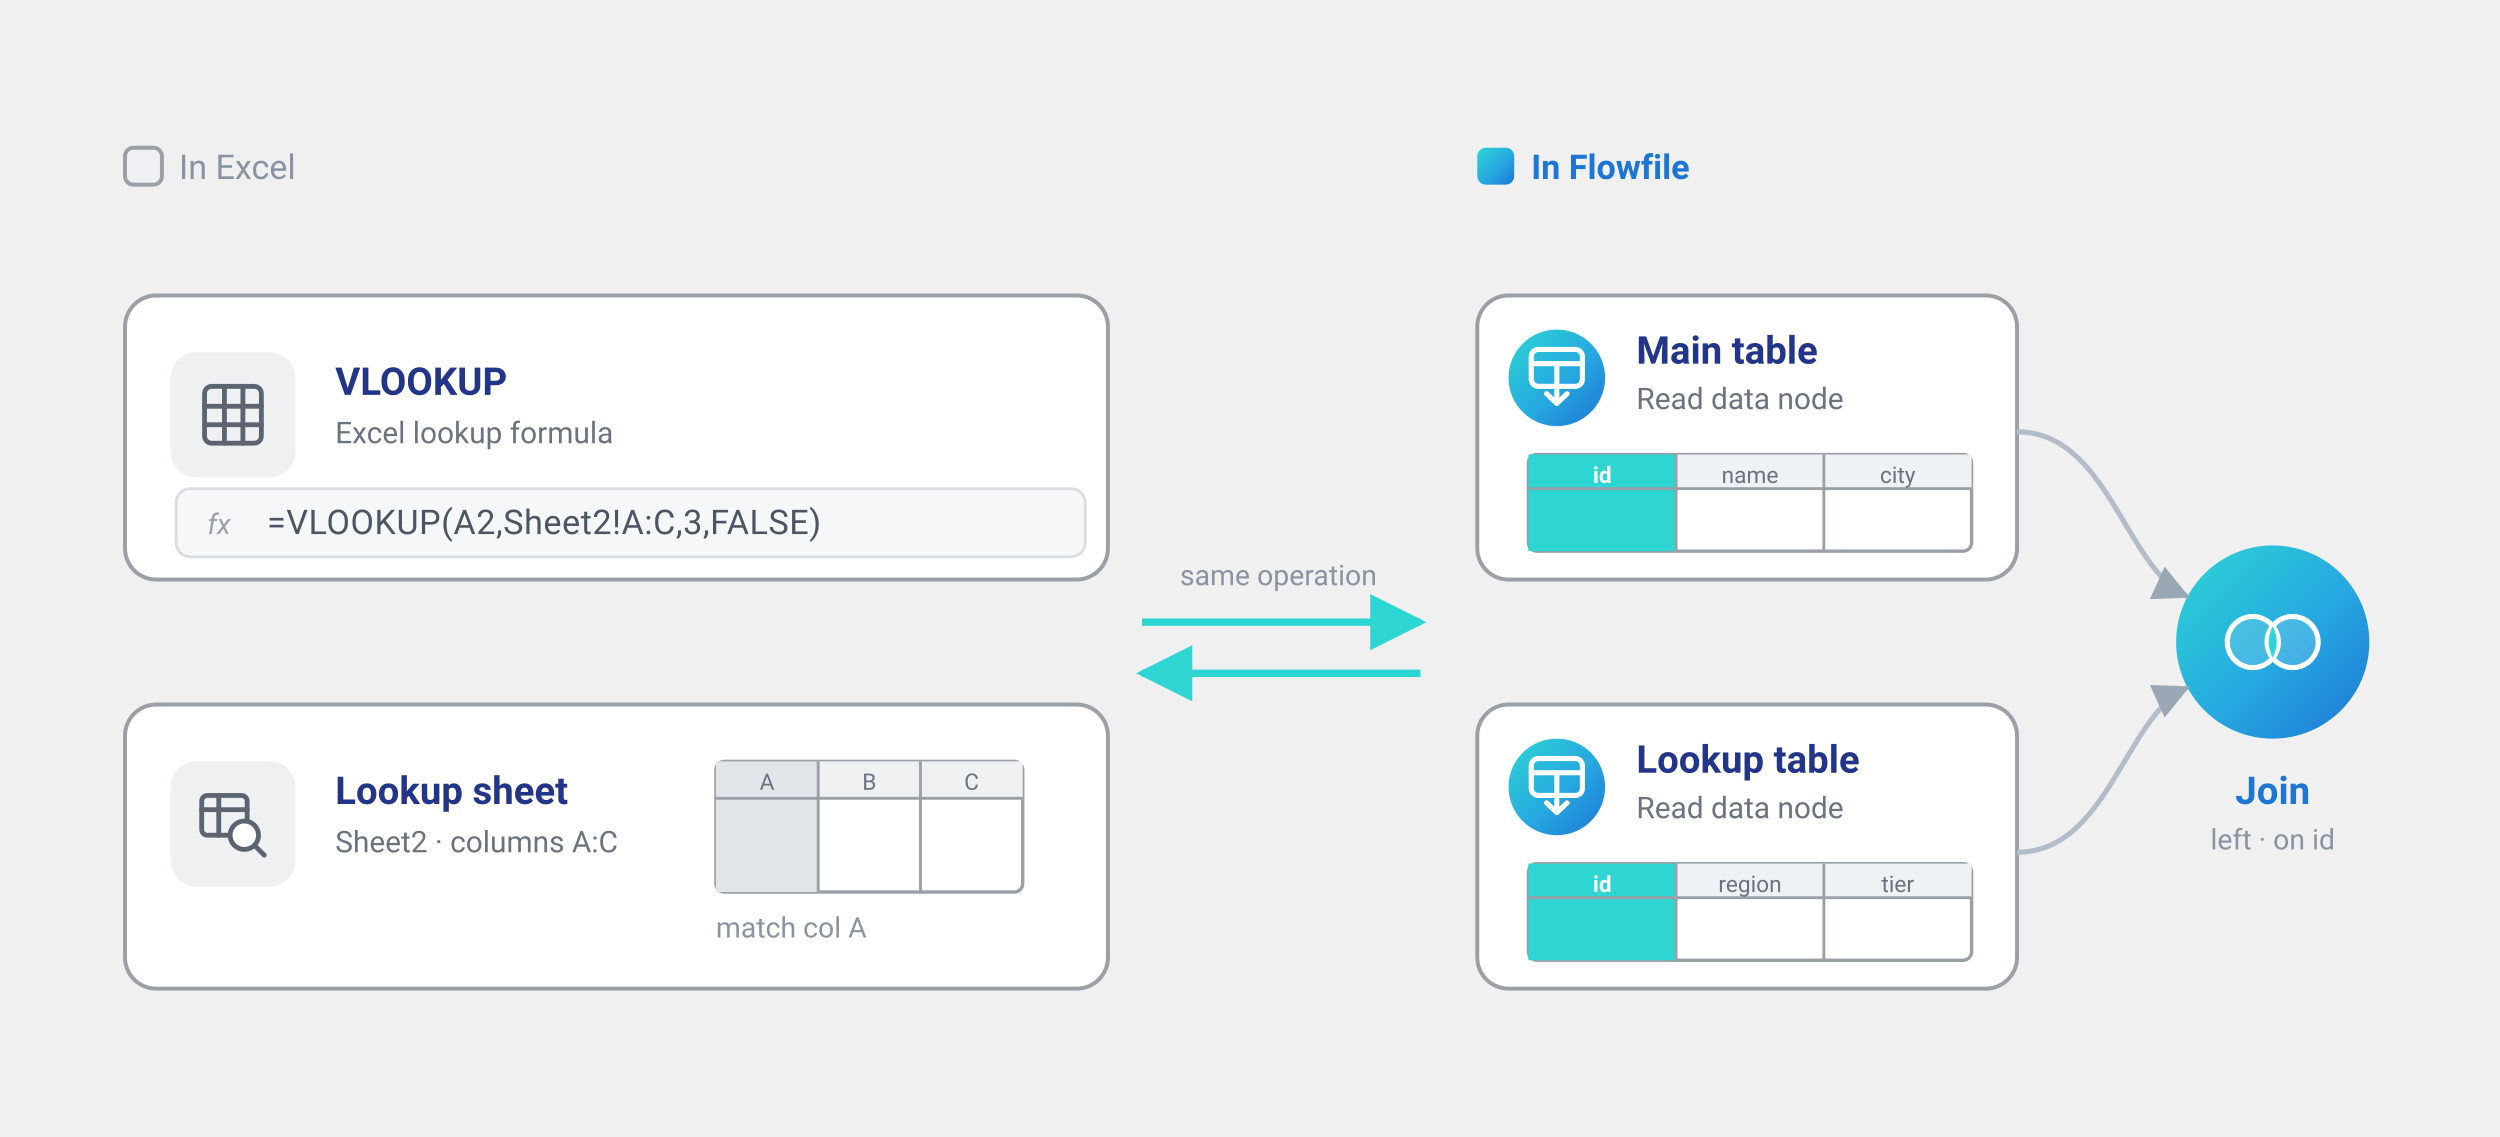
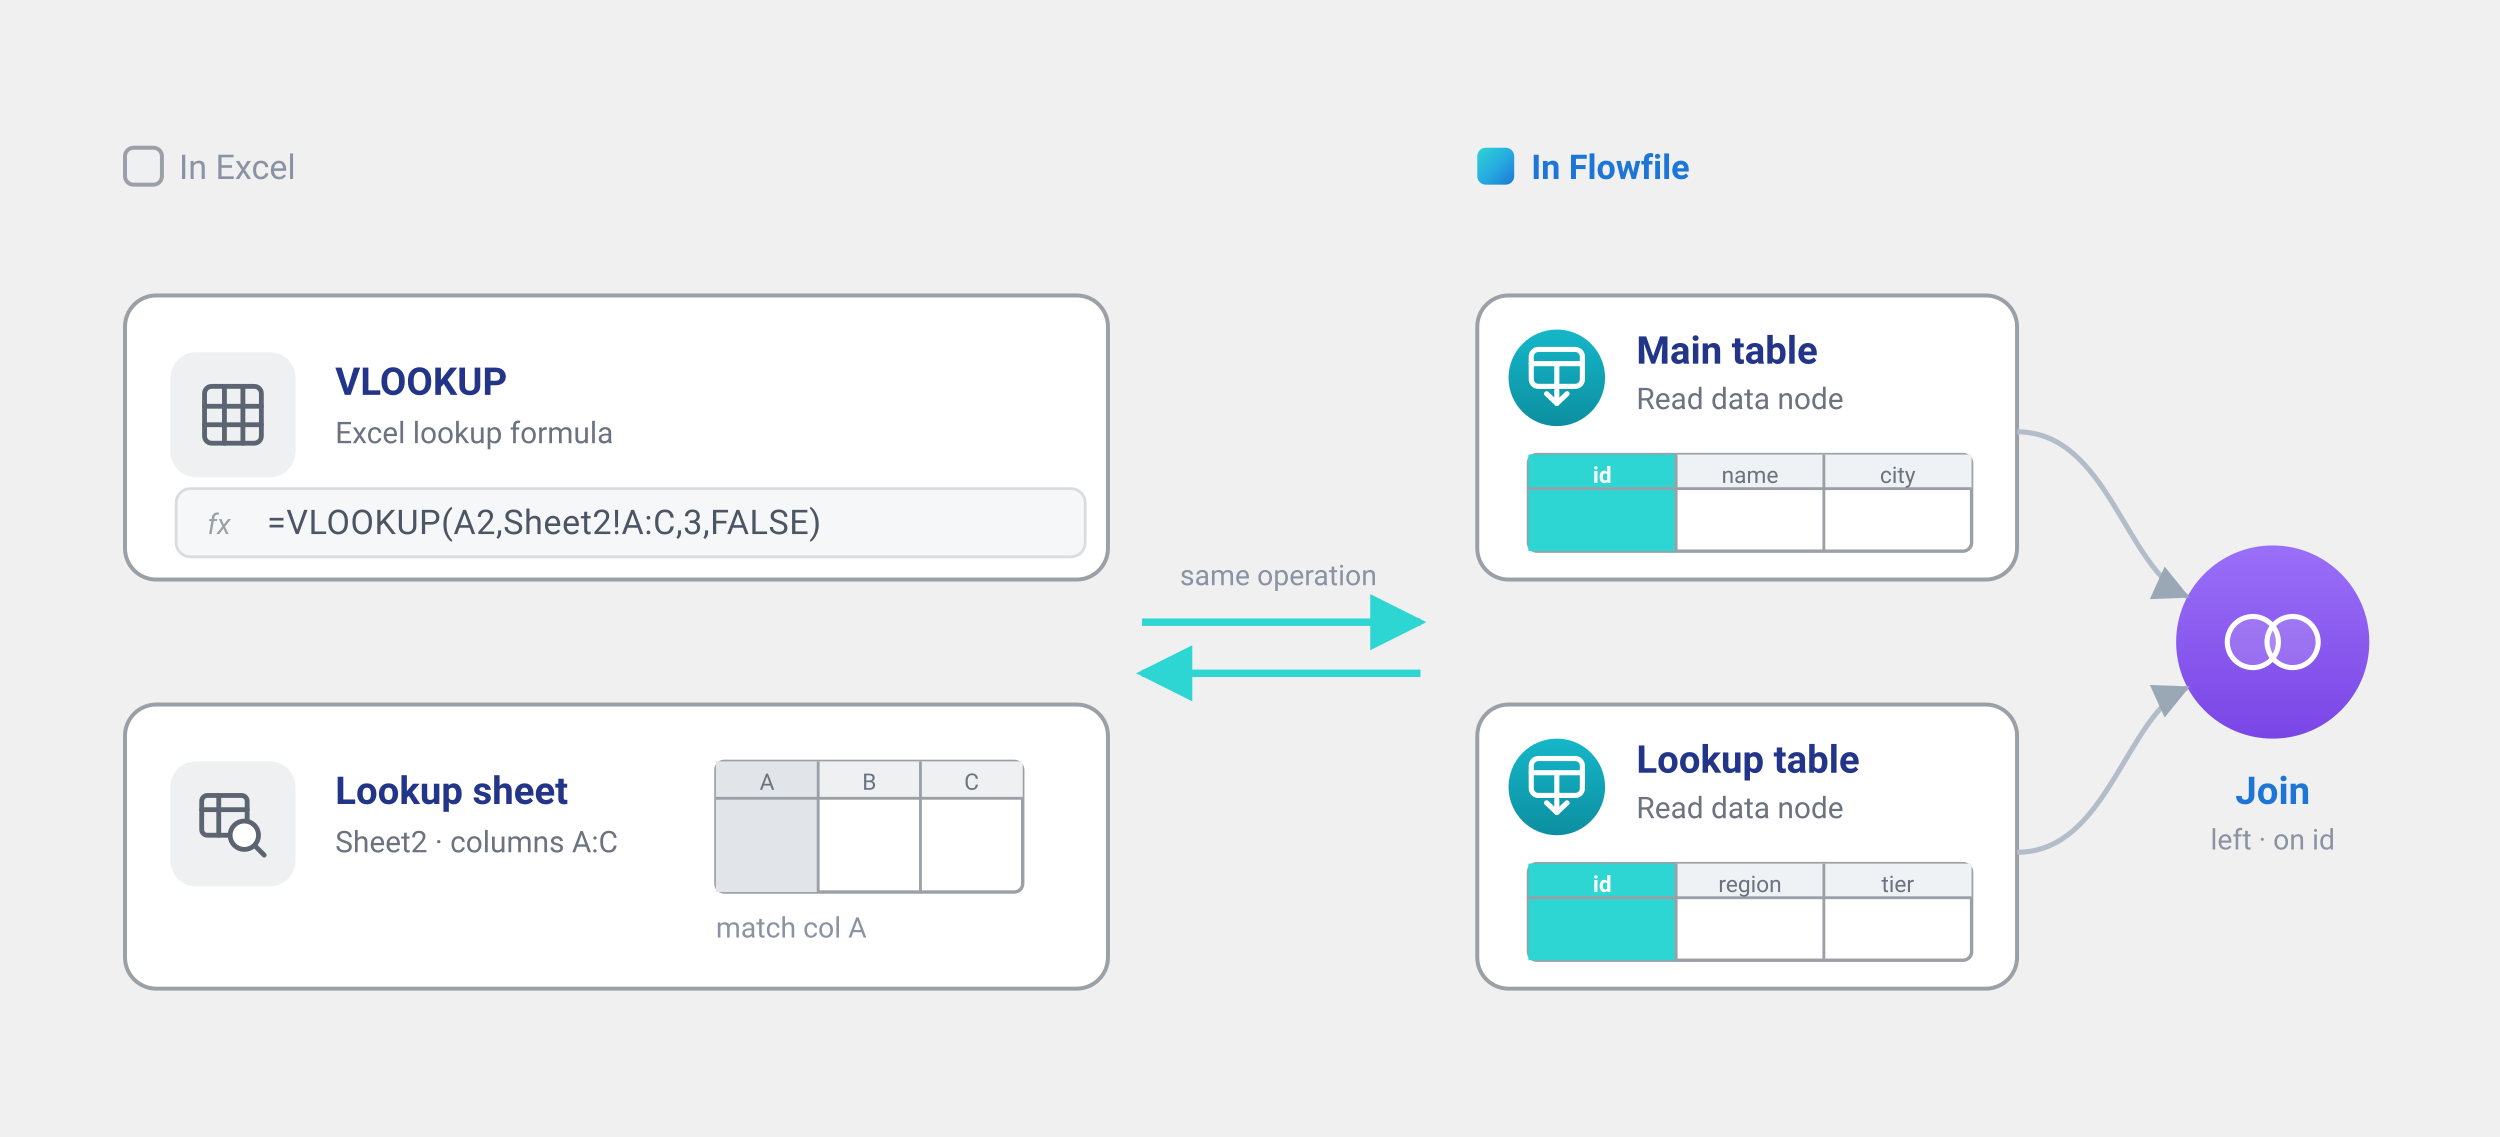
<svg xmlns="http://www.w3.org/2000/svg" viewBox="0 0 880 400" role="img" aria-label="A side-by-side translation showing that an Excel VLOOKUP formula matching on a key column is the same operation as a Flowfile Join node that combines two Read-data tables on a highlighted key column.">
  <defs>
    <linearGradient id="brand" x1="0" y1="0" x2="1" y2="1">
      <stop offset="0" stop-color="#2DD5D3" />
      <stop offset="0.55" stop-color="#26A8E0" />
      <stop offset="1" stop-color="#1D76D6" />
+     </linearGradient>
+     <linearGradient id="g_read" x1="0" y1="0" x2="0" y2="1">
+       <stop offset="0" stop-color="#15B6C9" />
+       <stop offset="1" stop-color="#0C8FA0" />
+     </linearGradient>
+     <linearGradient id="g_join" x1="0" y1="0" x2="0" y2="1">
+       <stop offset="0" stop-color="#9A6FF8" />
+       <stop offset="1" stop-color="#7A45E6" />
    </linearGradient>
    <marker id="ah" markerWidth="10" markerHeight="10" refX="7.5" refY="4.5" orient="auto">
      <path d="M1,1 L8,4.5 L1,8 Z" fill="#9aa8b6" />
    </marker>
    <marker id="ahc" markerWidth="11" markerHeight="11" refX="7.8" refY="5" orient="auto">
      <path d="M1,1.2 L8.6,5 L1,8.8 Z" fill="#2DD5D3" />
    </marker>
  </defs>
  <style>
    .box   { fill:#ffffff; stroke:#9aa0a6; stroke-width:1.4; }
    .chip  { fill:#eef0f2; }
    .ic    { fill:none; stroke:#5b6470; stroke-width:1.7; stroke-linecap:round; stroke-linejoin:round; }
    .icw   { fill:none; stroke:#ffffff; stroke-width:1.8; stroke-linecap:round; stroke-linejoin:round; }
    .t     { font-family:Roboto,Arial,sans-serif; font-weight:600; font-size:13.5px; fill:#233588; }
    .s     { font-family:Roboto,Arial,sans-serif; font-size:10.5px; fill:#6b7280; }
    .lbl   { font-family:Roboto,Arial,sans-serif; font-size:12px; fill:#8a93a3; }
    .lblh  { font-family:Roboto,Arial,sans-serif; font-weight:600; font-size:12px; fill:#1D76D6; }
    .fx    { font-family:Roboto,Arial,sans-serif; font-style:italic; font-size:10px; fill:#9aa0a6; }
    .mono  { font-family:Roboto,Arial,sans-serif; font-size:12px; fill:#4b5563; letter-spacing:0.2px; }
    .th    { font-family:Roboto,Arial,sans-serif; font-size:8px; fill:#6b7280; }
    .thw   { font-family:Roboto,Arial,sans-serif; font-weight:600; font-size:8px; fill:#ffffff; }
    .arw   { fill:none; stroke:#b3bcc9; stroke-width:1.8; }
    .arwc  { fill:none; stroke:#2DD5D3; stroke-width:2.6; }
    .albl  { font-family:Roboto,Arial,sans-serif; font-size:10px; fill:#8a93a3; }
  </style>
  <rect x="44" y="52" width="13" height="13" rx="3" fill="#eef0f2" stroke="#9aa0a6" stroke-width="1.4" />
  <text class="lbl" x="63" y="63">In Excel</text>
  <rect x="520" y="52" width="13" height="13" rx="3" fill="url(#brand)" />
  <text class="lblh" x="539" y="63">In Flowfile</text>
  <g>
    <rect class="box" x="44" y="104" width="346" height="100" rx="11" />
    <rect class="chip" x="60" y="124" width="44" height="44" rx="9" />
    <g class="ic" transform="translate(70,134)">
      <rect x="2" y="2" width="20" height="20" rx="2.5" />
      <line x1="2" y1="9" x2="22" y2="9" />
      <line x1="2" y1="15.5" x2="22" y2="15.5" />
      <line x1="9" y1="2" x2="9" y2="22" />
      <line x1="15.5" y1="2" x2="15.5" y2="22" />
    </g>
    <text class="t" x="118" y="139">VLOOKUP</text>
    <text class="s" x="118" y="156">Excel lookup formula</text>
    <rect x="62" y="172" width="320" height="24" rx="5" fill="#f6f7f9" stroke="#d9dde2" stroke-width="1" />
    <text class="fx" x="73" y="188">fx</text>
    <text class="mono" x="94" y="188">=VLOOKUP(A2,Sheet2!A:C,3,FALSE)</text>
  </g>
  <g>
    <rect class="box" x="44" y="248" width="346" height="100" rx="11" />
    <rect class="chip" x="60" y="268" width="44" height="44" rx="9" />
    <g class="ic" transform="translate(70,278)">
      <rect x="1" y="2" width="16" height="14" rx="2" />
      <line x1="1" y1="7" x2="17" y2="7" />
      <line x1="7" y1="2" x2="7" y2="16" />
      <circle cx="16" cy="16" r="5" fill="#ffffff" />
      <line x1="19.6" y1="19.6" x2="23" y2="23" />
    </g>
    <text class="t" x="118" y="283">Lookup sheet</text>
    <text class="s" x="118" y="300">Sheet2 · columns A:C</text>
    <rect x="252" y="268" width="108" height="46" rx="3" fill="#ffffff" stroke="#9aa0a6" stroke-width="1.2" />
    <rect x="252" y="268" width="36" height="46" fill="#e1e5ea" />
    <rect x="288" y="268" width="72" height="13" fill="#eef0f2" />
    <line x1="288" y1="268" x2="288" y2="314" stroke="#9aa0a6" stroke-width="1" />
    <line x1="324" y1="268" x2="324" y2="314" stroke="#9aa0a6" stroke-width="1" />
    <line x1="252" y1="281" x2="360" y2="281" stroke="#9aa0a6" stroke-width="1" />
    <text class="th" x="270" y="278" text-anchor="middle">A</text>
    <text class="th" x="306" y="278" text-anchor="middle">B</text>
    <text class="th" x="342" y="278" text-anchor="middle">C</text>
    <text class="albl" x="252" y="330">match col A</text>
  </g>
  <text class="albl" x="450" y="206" text-anchor="middle">same operation</text>
  <path class="arwc" d="M402,219 L500,219" marker-end="url(#ahc)" />
  <path class="arwc" d="M500,237 L402,237" marker-end="url(#ahc)" />
  <g>
    <rect class="box" x="520" y="104" width="190" height="100" rx="11" />
-     <circle cx="548" cy="133" r="17" fill="url(#brand)" />
+     <circle cx="548" cy="133" r="17" fill="url(#g_read)" />
    <g class="icw" transform="translate(548,133)">
      <rect x="-9" y="-10" width="18" height="13" rx="2.5" />
      <line x1="-9" y1="-5" x2="9" y2="-5" />
      <line x1="0" y1="-5" x2="0" y2="3" />
      <line x1="0" y1="4.5" x2="0" y2="9" />
      <polyline points="-3.6,5.6 0,9 3.6,5.6" />
    </g>
    <text class="t" x="576" y="128">Main table</text>
    <text class="s" x="576" y="144">Read data node</text>
    <rect x="538" y="160" width="156" height="34" rx="3" fill="#ffffff" stroke="#9aa0a6" stroke-width="1.2" />
    <rect x="538" y="160" width="52" height="34" fill="#2DD5D3" />
    <rect x="590" y="160" width="104" height="12" fill="#eef2f5" />
    <line x1="590" y1="160" x2="590" y2="194" stroke="#9aa0a6" stroke-width="1" />
    <line x1="642" y1="160" x2="642" y2="194" stroke="#9aa0a6" stroke-width="1" />
    <line x1="538" y1="172" x2="694" y2="172" stroke="#9aa0a6" stroke-width="1" />
    <text class="thw" x="564" y="170" text-anchor="middle">id</text>
    <text class="th" x="616" y="170" text-anchor="middle">name</text>
    <text class="th" x="668" y="170" text-anchor="middle">city</text>
  </g>
  <g>
    <rect class="box" x="520" y="248" width="190" height="100" rx="11" />
-     <circle cx="548" cy="277" r="17" fill="url(#brand)" />
+     <circle cx="548" cy="277" r="17" fill="url(#g_read)" />
    <g class="icw" transform="translate(548,277)">
      <rect x="-9" y="-10" width="18" height="13" rx="2.5" />
      <line x1="-9" y1="-5" x2="9" y2="-5" />
      <line x1="0" y1="-5" x2="0" y2="3" />
      <line x1="0" y1="4.5" x2="0" y2="9" />
      <polyline points="-3.6,5.6 0,9 3.6,5.6" />
    </g>
    <text class="t" x="576" y="272">Lookup table</text>
    <text class="s" x="576" y="288">Read data node</text>
    <rect x="538" y="304" width="156" height="34" rx="3" fill="#ffffff" stroke="#9aa0a6" stroke-width="1.2" />
    <rect x="538" y="304" width="52" height="34" fill="#2DD5D3" />
    <rect x="590" y="304" width="104" height="12" fill="#eef2f5" />
    <line x1="590" y1="304" x2="590" y2="338" stroke="#9aa0a6" stroke-width="1" />
    <line x1="642" y1="304" x2="642" y2="338" stroke="#9aa0a6" stroke-width="1" />
    <line x1="538" y1="316" x2="694" y2="316" stroke="#9aa0a6" stroke-width="1" />
    <text class="thw" x="564" y="314" text-anchor="middle">id</text>
    <text class="th" x="616" y="314" text-anchor="middle">region</text>
    <text class="th" x="668" y="314" text-anchor="middle">tier</text>
  </g>
-   <circle cx="800" cy="226" r="34" fill="url(#brand)" />
+   <circle cx="800" cy="226" r="34" fill="url(#g_join)" />
  <g class="icw" transform="translate(800,226)">
    <circle cx="-7" cy="0" r="9" fill="#ffffff" fill-opacity="0.15" />
    <circle cx="7" cy="0" r="9" fill="#ffffff" fill-opacity="0.15" />
  </g>
-   <path transform="translate(800,226)" d="M0,-5.6 Q2.9,0 0,5.6 Q-2.9,0 0,-5.6 Z" fill="#2DD5D3" fill-opacity="0.9" />
  <text x="800" y="283" text-anchor="middle" font-family="Roboto,Arial,sans-serif" font-weight="600" font-size="13.5px" fill="#1D76D6">Join</text>
  <text class="albl" x="800" y="299" text-anchor="middle">left · on id</text>
  <path class="arw" d="M710,152 C742,152 748,200 770,210" marker-end="url(#ah)" />
  <path class="arw" d="M710,300 C742,300 748,252 770,242" marker-end="url(#ah)" />
</svg>
